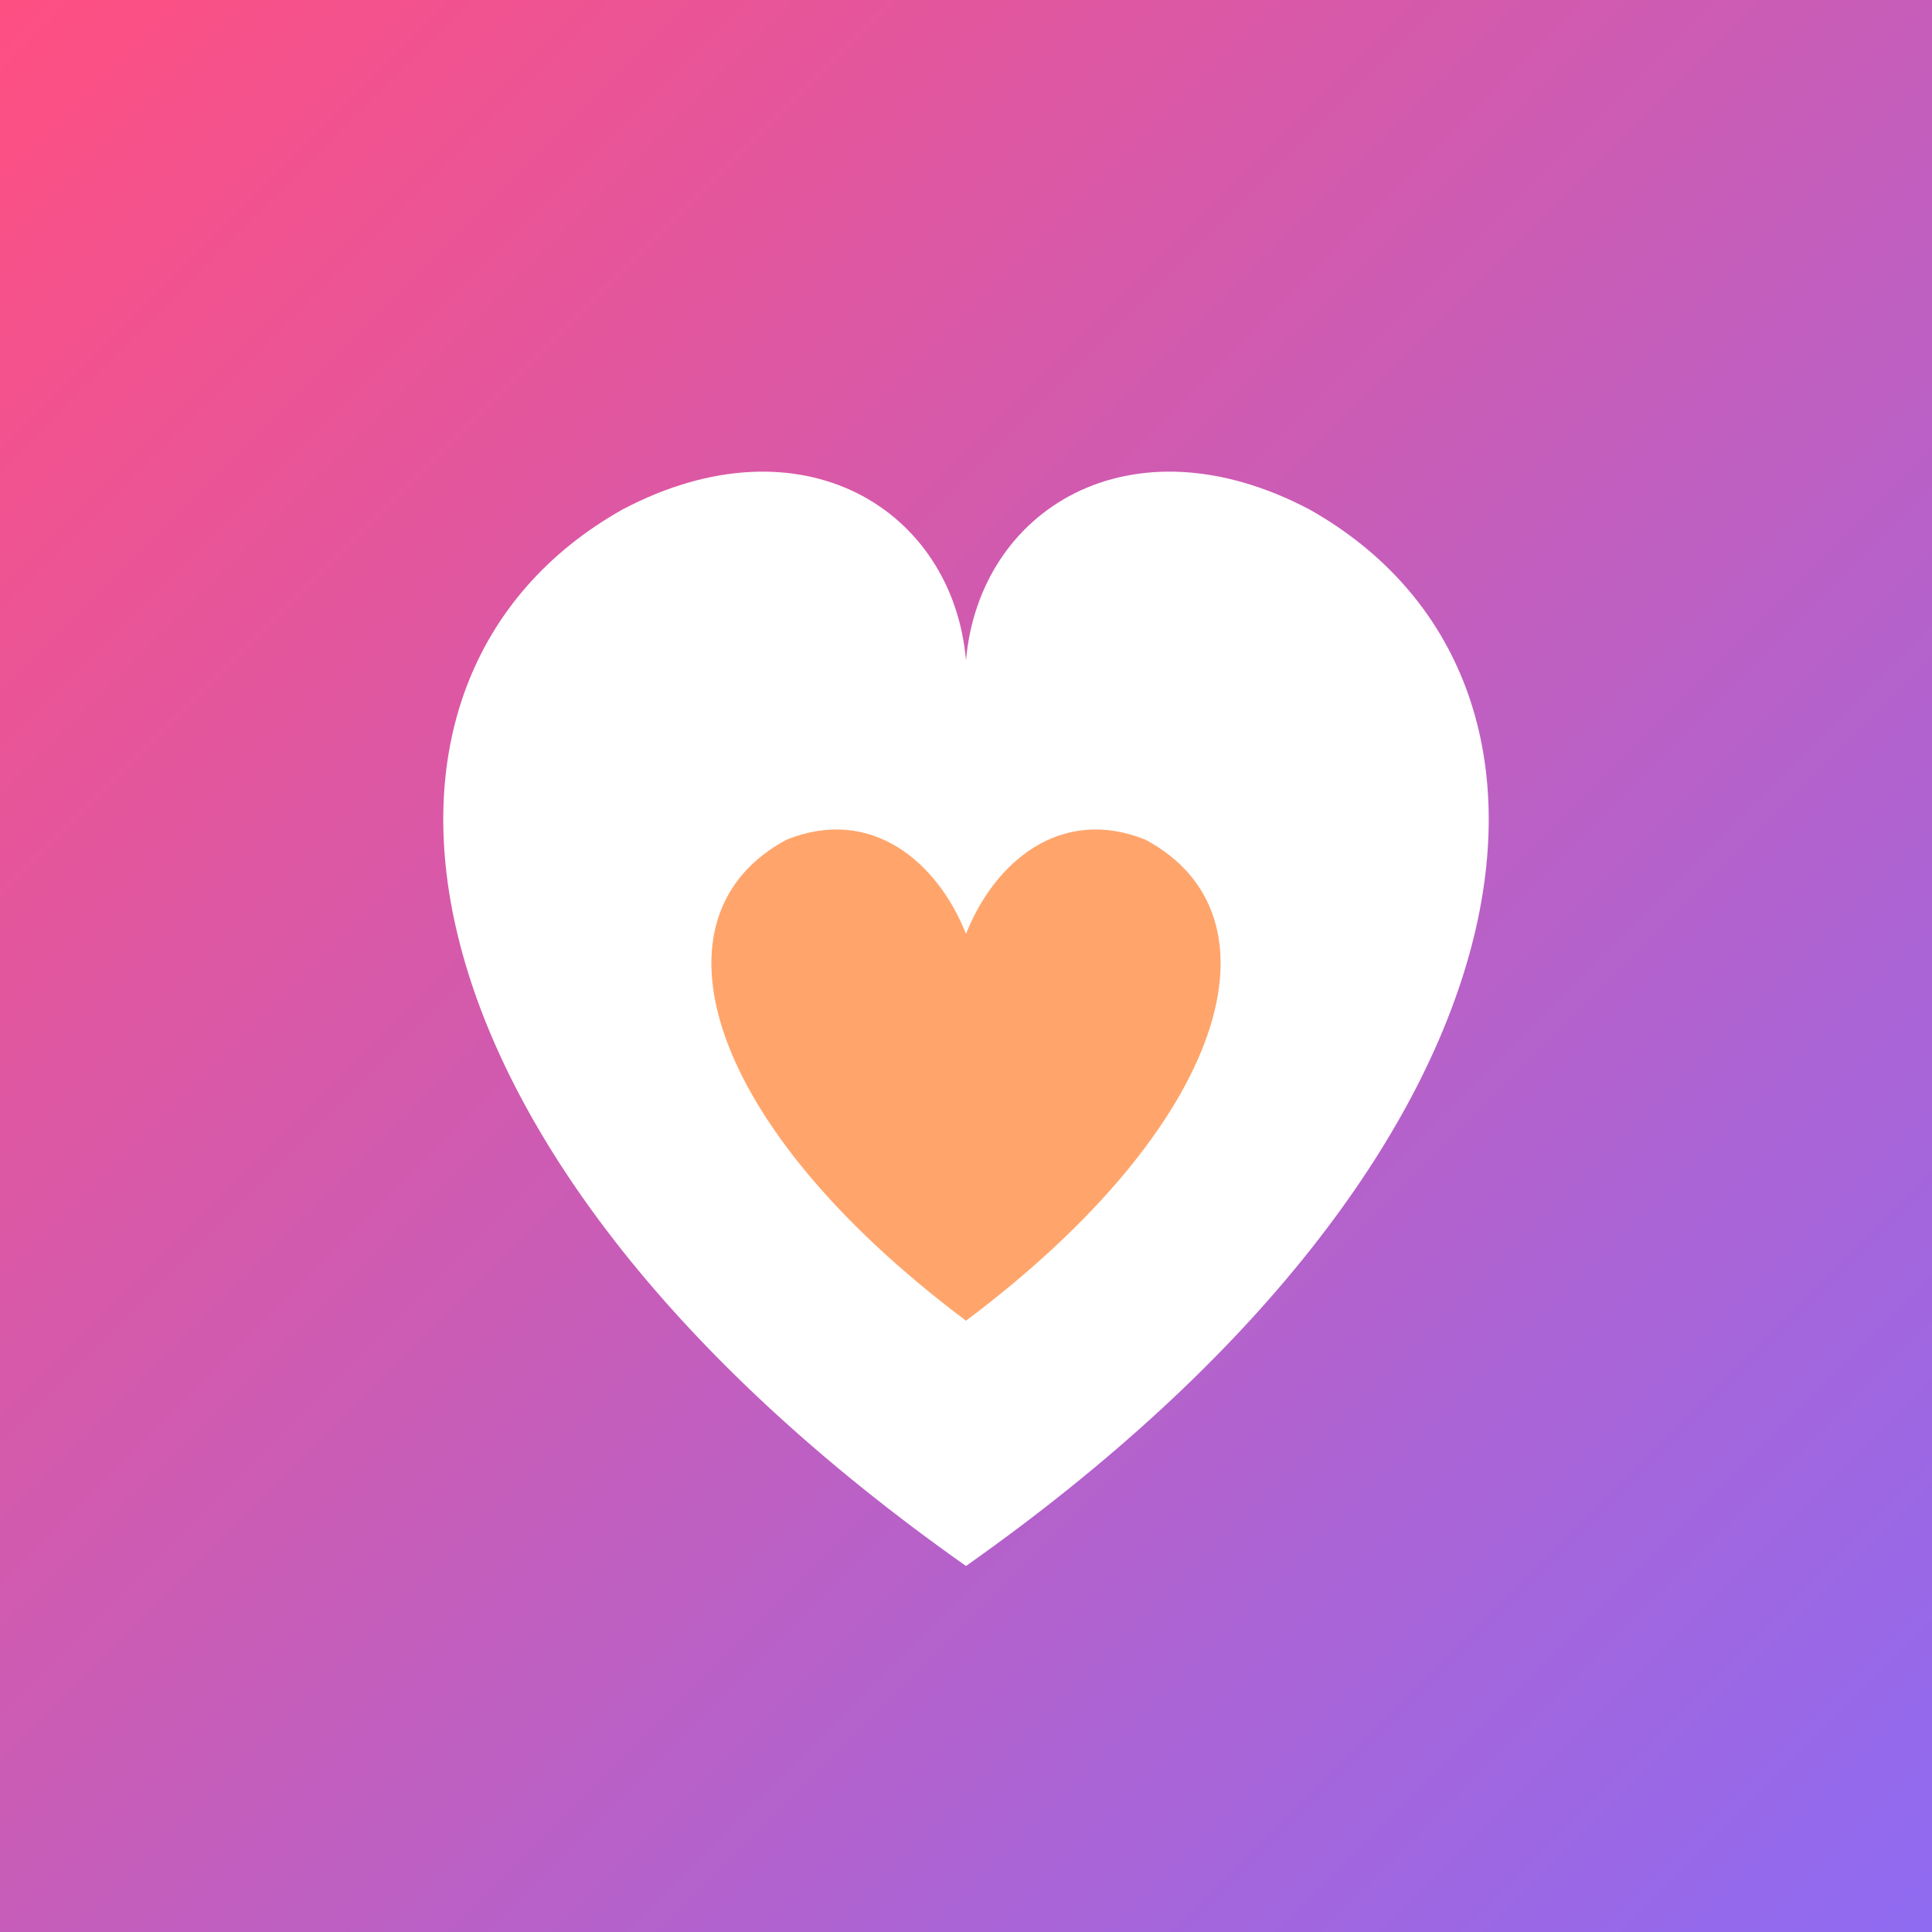
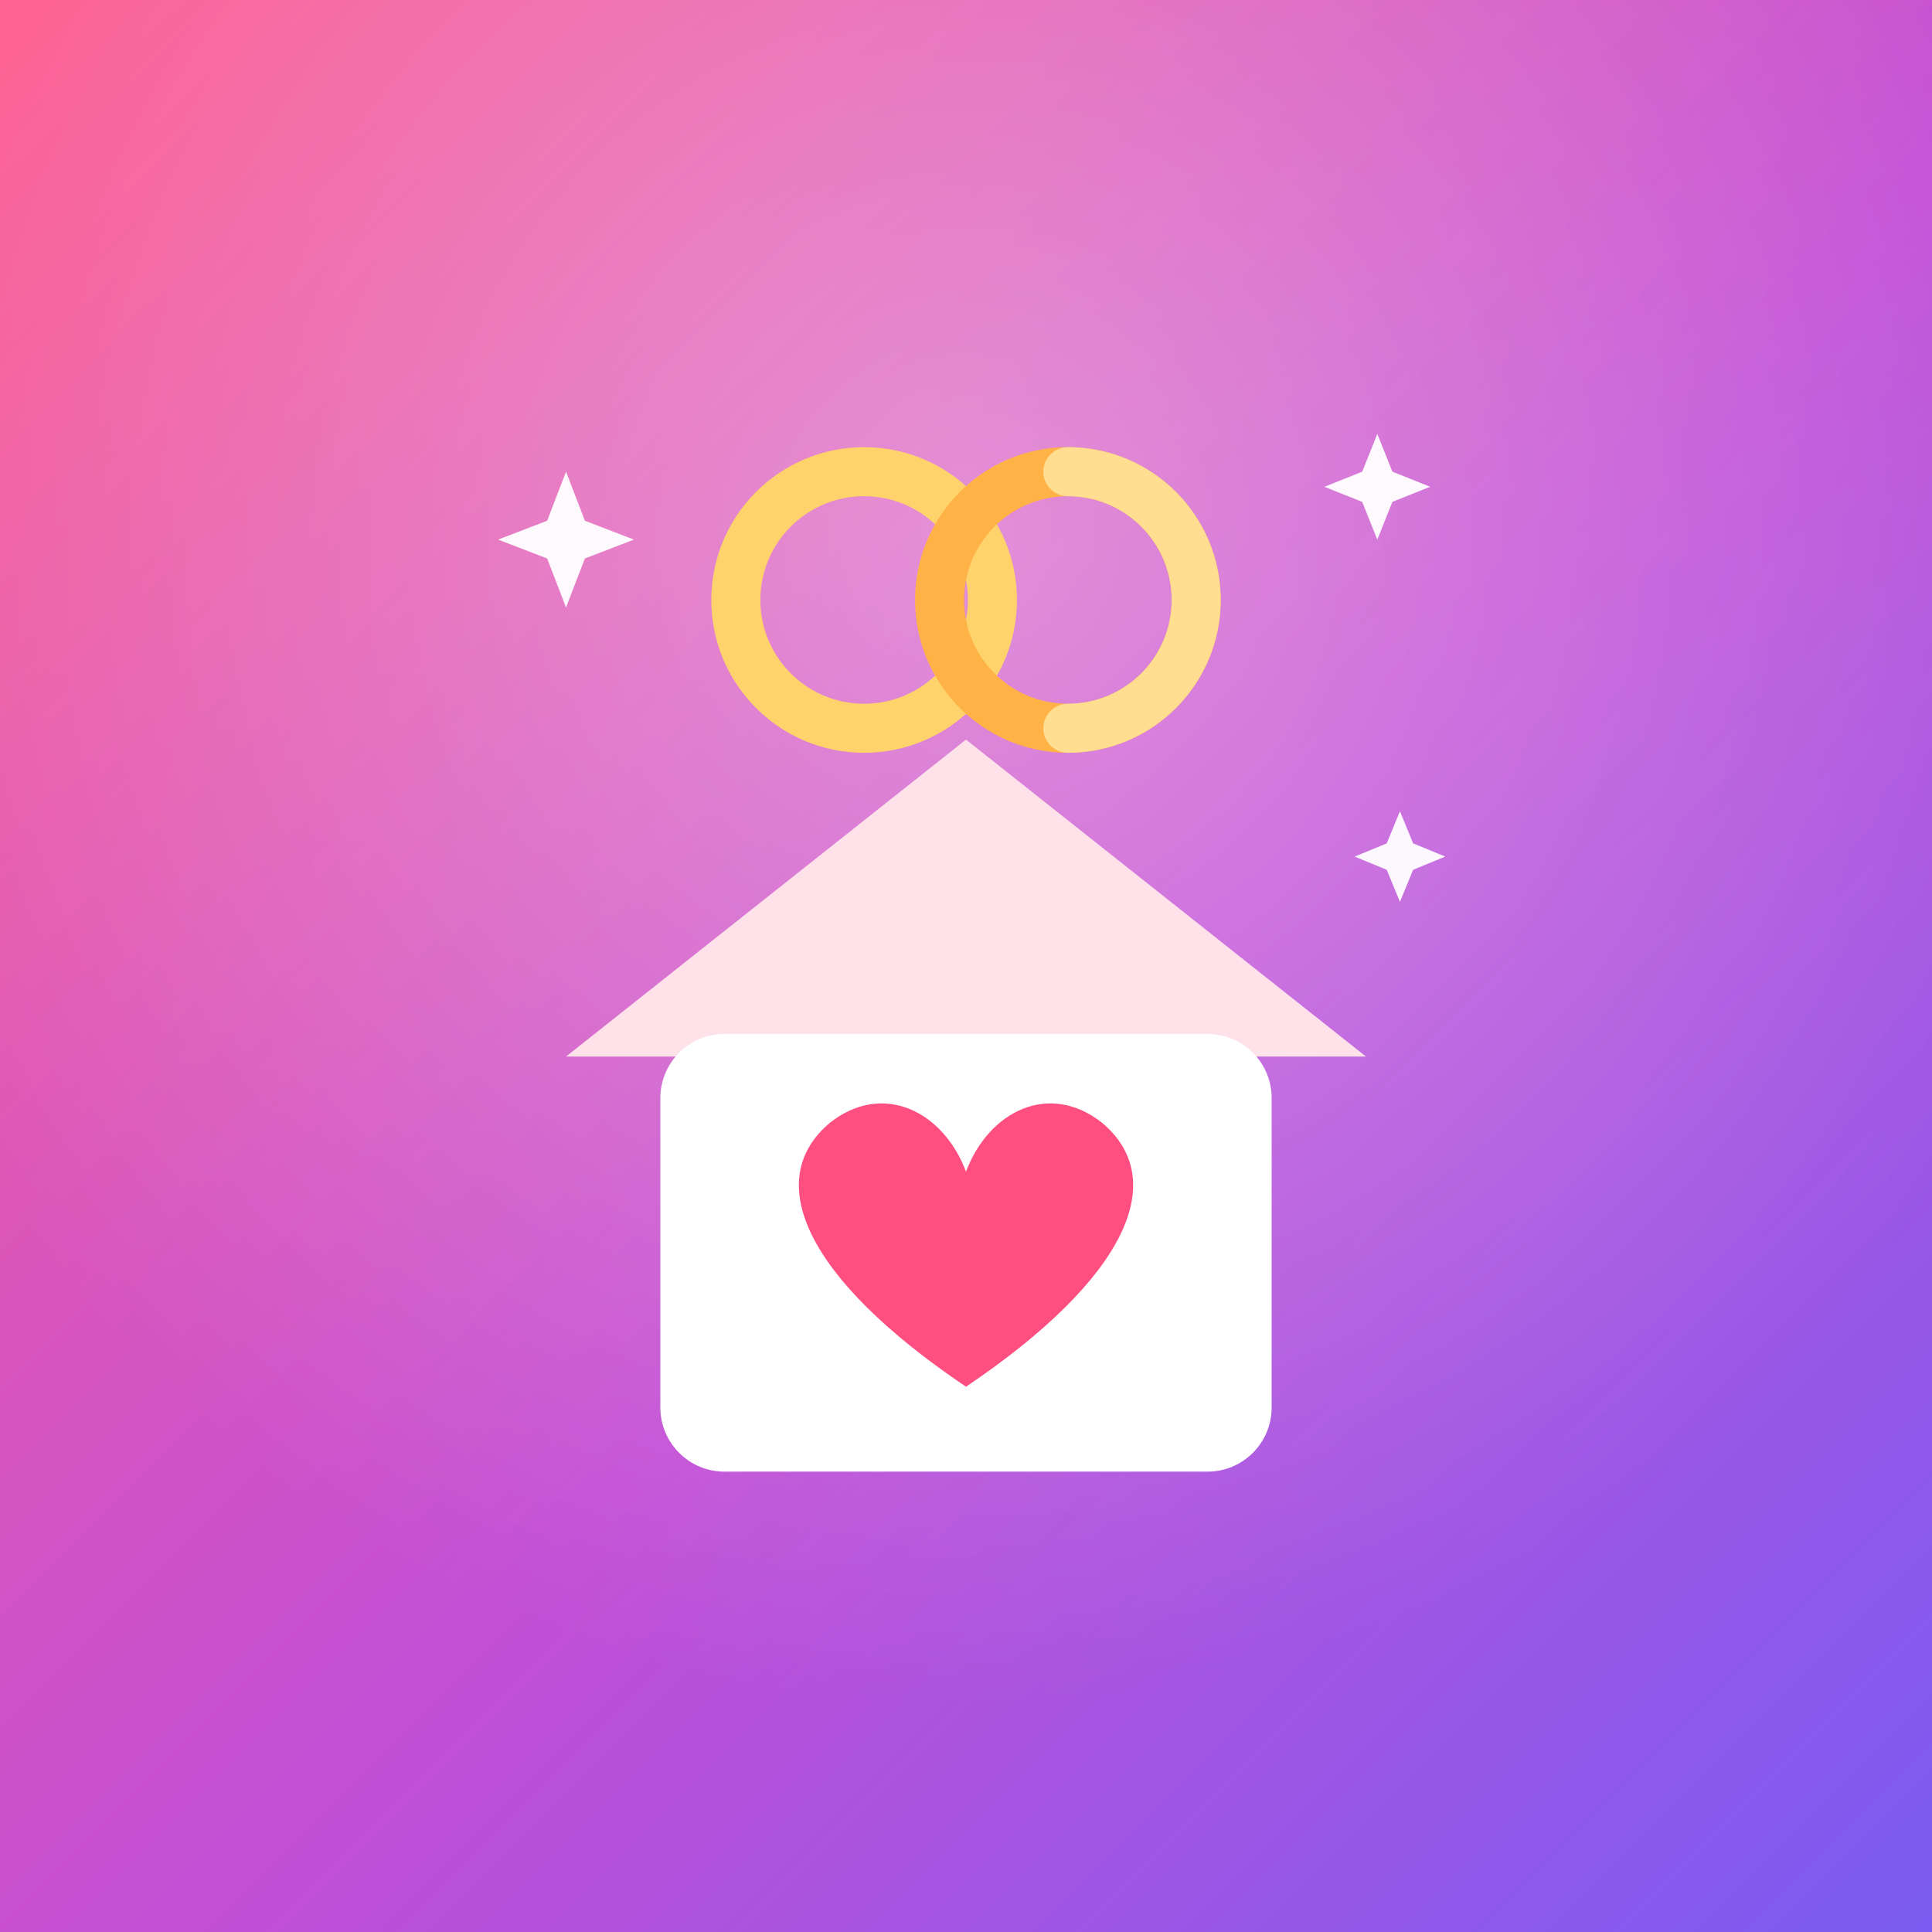
<svg xmlns="http://www.w3.org/2000/svg" viewBox="0 0 1024 1024">
  <defs>
    <linearGradient id="g" x1="0" y1="0" x2="1" y2="1">
-       <stop offset="0" stop-color="#ff4f81" />
-       <stop offset="1" stop-color="#8e6bf2" />
+       <stop offset="0" stop-color="#ff5f8f" />
+       <stop offset=".55" stop-color="#c24fd6" />
+       <stop offset="1" stop-color="#7a5cf2" />
    </linearGradient>
+     <radialGradient id="r" cx=".5" cy=".28" r=".6">
+       <stop offset="0" stop-color="#fff" stop-opacity=".35" />
+       <stop offset="1" stop-color="#fff" stop-opacity="0" />
+     </radialGradient>
  </defs>
  <rect width="1024" height="1024" fill="url(#g)" />
-   <path d="M512 830C200 610 170 360 330 270c95-50 175 0 182 80 7-80 87-130 182-80 160 90 130 340-182 560z" fill="#fff" />
-   <path d="M512 700c-140-105-170-215-95-255 45-18 80 12 95 50 15-38 50-68 95-50 75 40 45 150-95 255z" fill="#ffa56b" />
+   <rect width="1024" height="1024" fill="url(#r)" />
+   <g>
+     <circle cx="458" cy="318" r="68" fill="none" stroke="#ffd36b" stroke-width="26" />
+     <circle cx="566" cy="318" r="68" fill="none" stroke="#ffb347" stroke-width="26" />
+     <path d="M566 250a68 68 0 0 1 0 136" fill="none" stroke="#ffe29a" stroke-width="26" stroke-linecap="round" opacity=".9" />
+     <path d="M300 560 L512 392 L724 560 Z" fill="#ffe1ea" />
+     <rect x="350" y="548" width="324" height="232" rx="34" fill="#ffffff" />
+     <path d="M512 735c-86-58-108-110-72-140 28-22 60-6 72 26 12-32 44-48 72-26 36 30 14 82-72 140z" fill="#ff4f81" />
+     <g fill="#fff" opacity=".95">
+       <path d="M300 250l10 26 26 10-26 10-10 26-10-26-26-10 26-10z" />
+       <path d="M730 230l8 20 20 8-20 8-8 20-8-20-20-8 20-8z" />
+       <path d="M742 430l7 17 17 7-17 7-7 17-7-17-17-7 17-7z" />
+     </g>
+   </g>
</svg>
